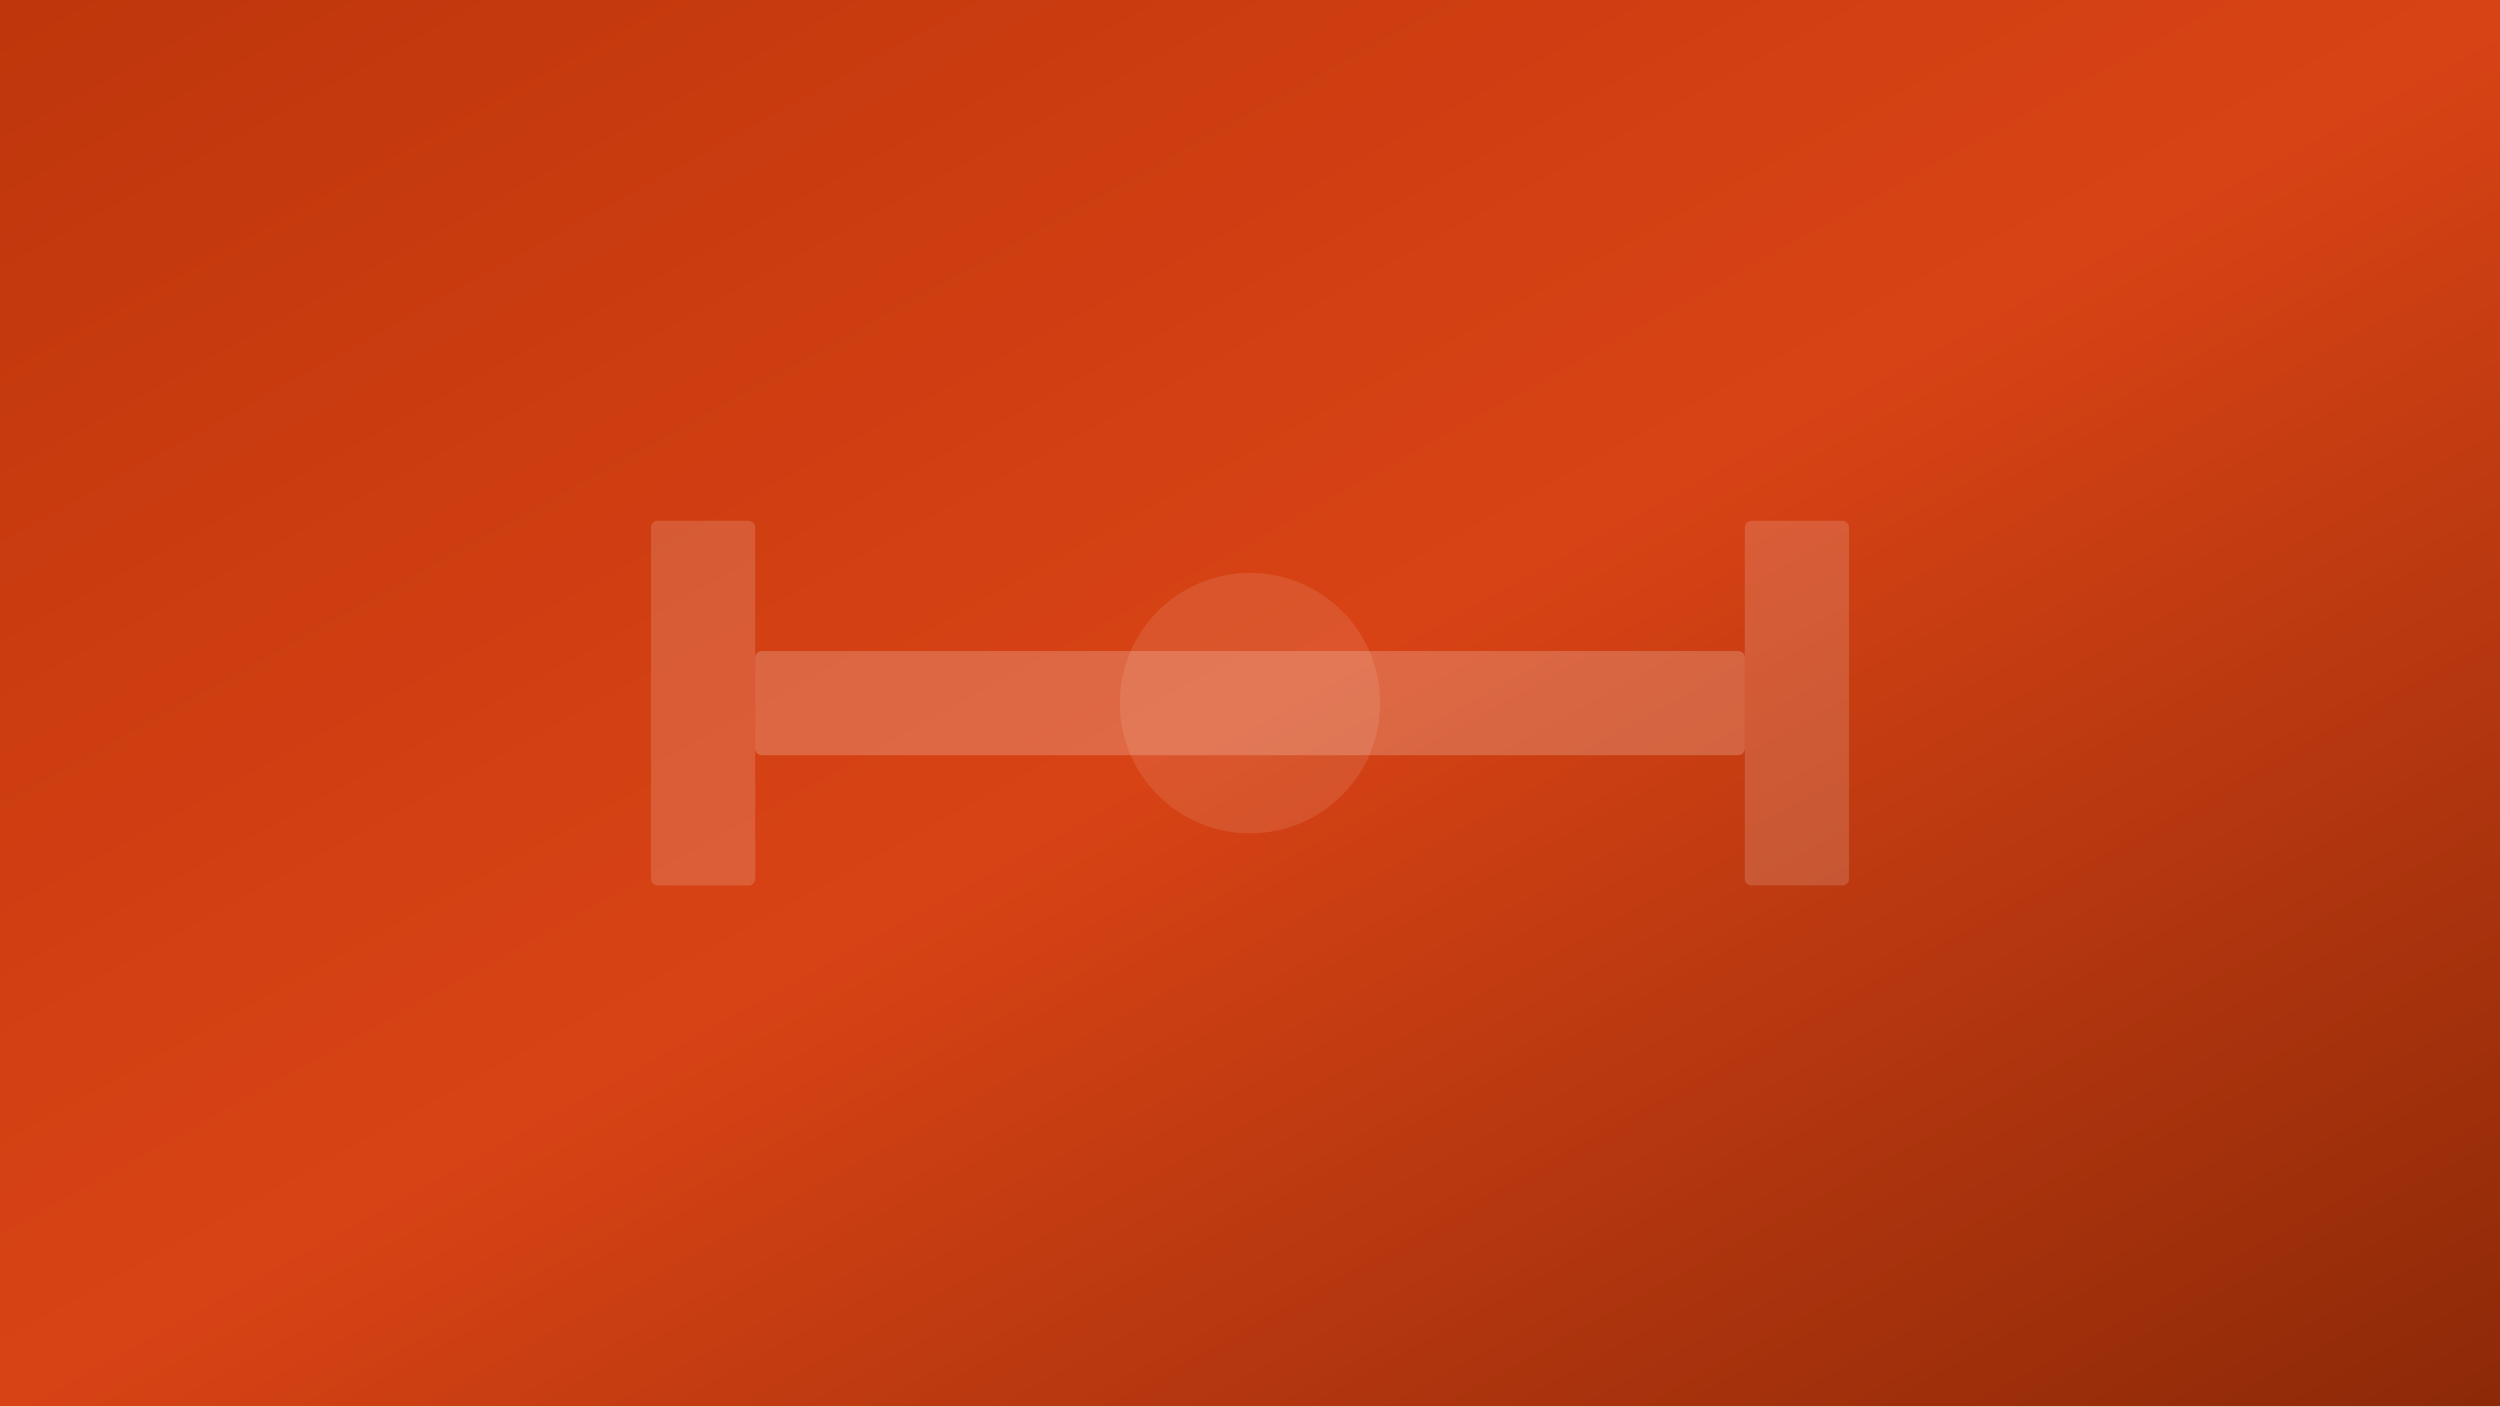
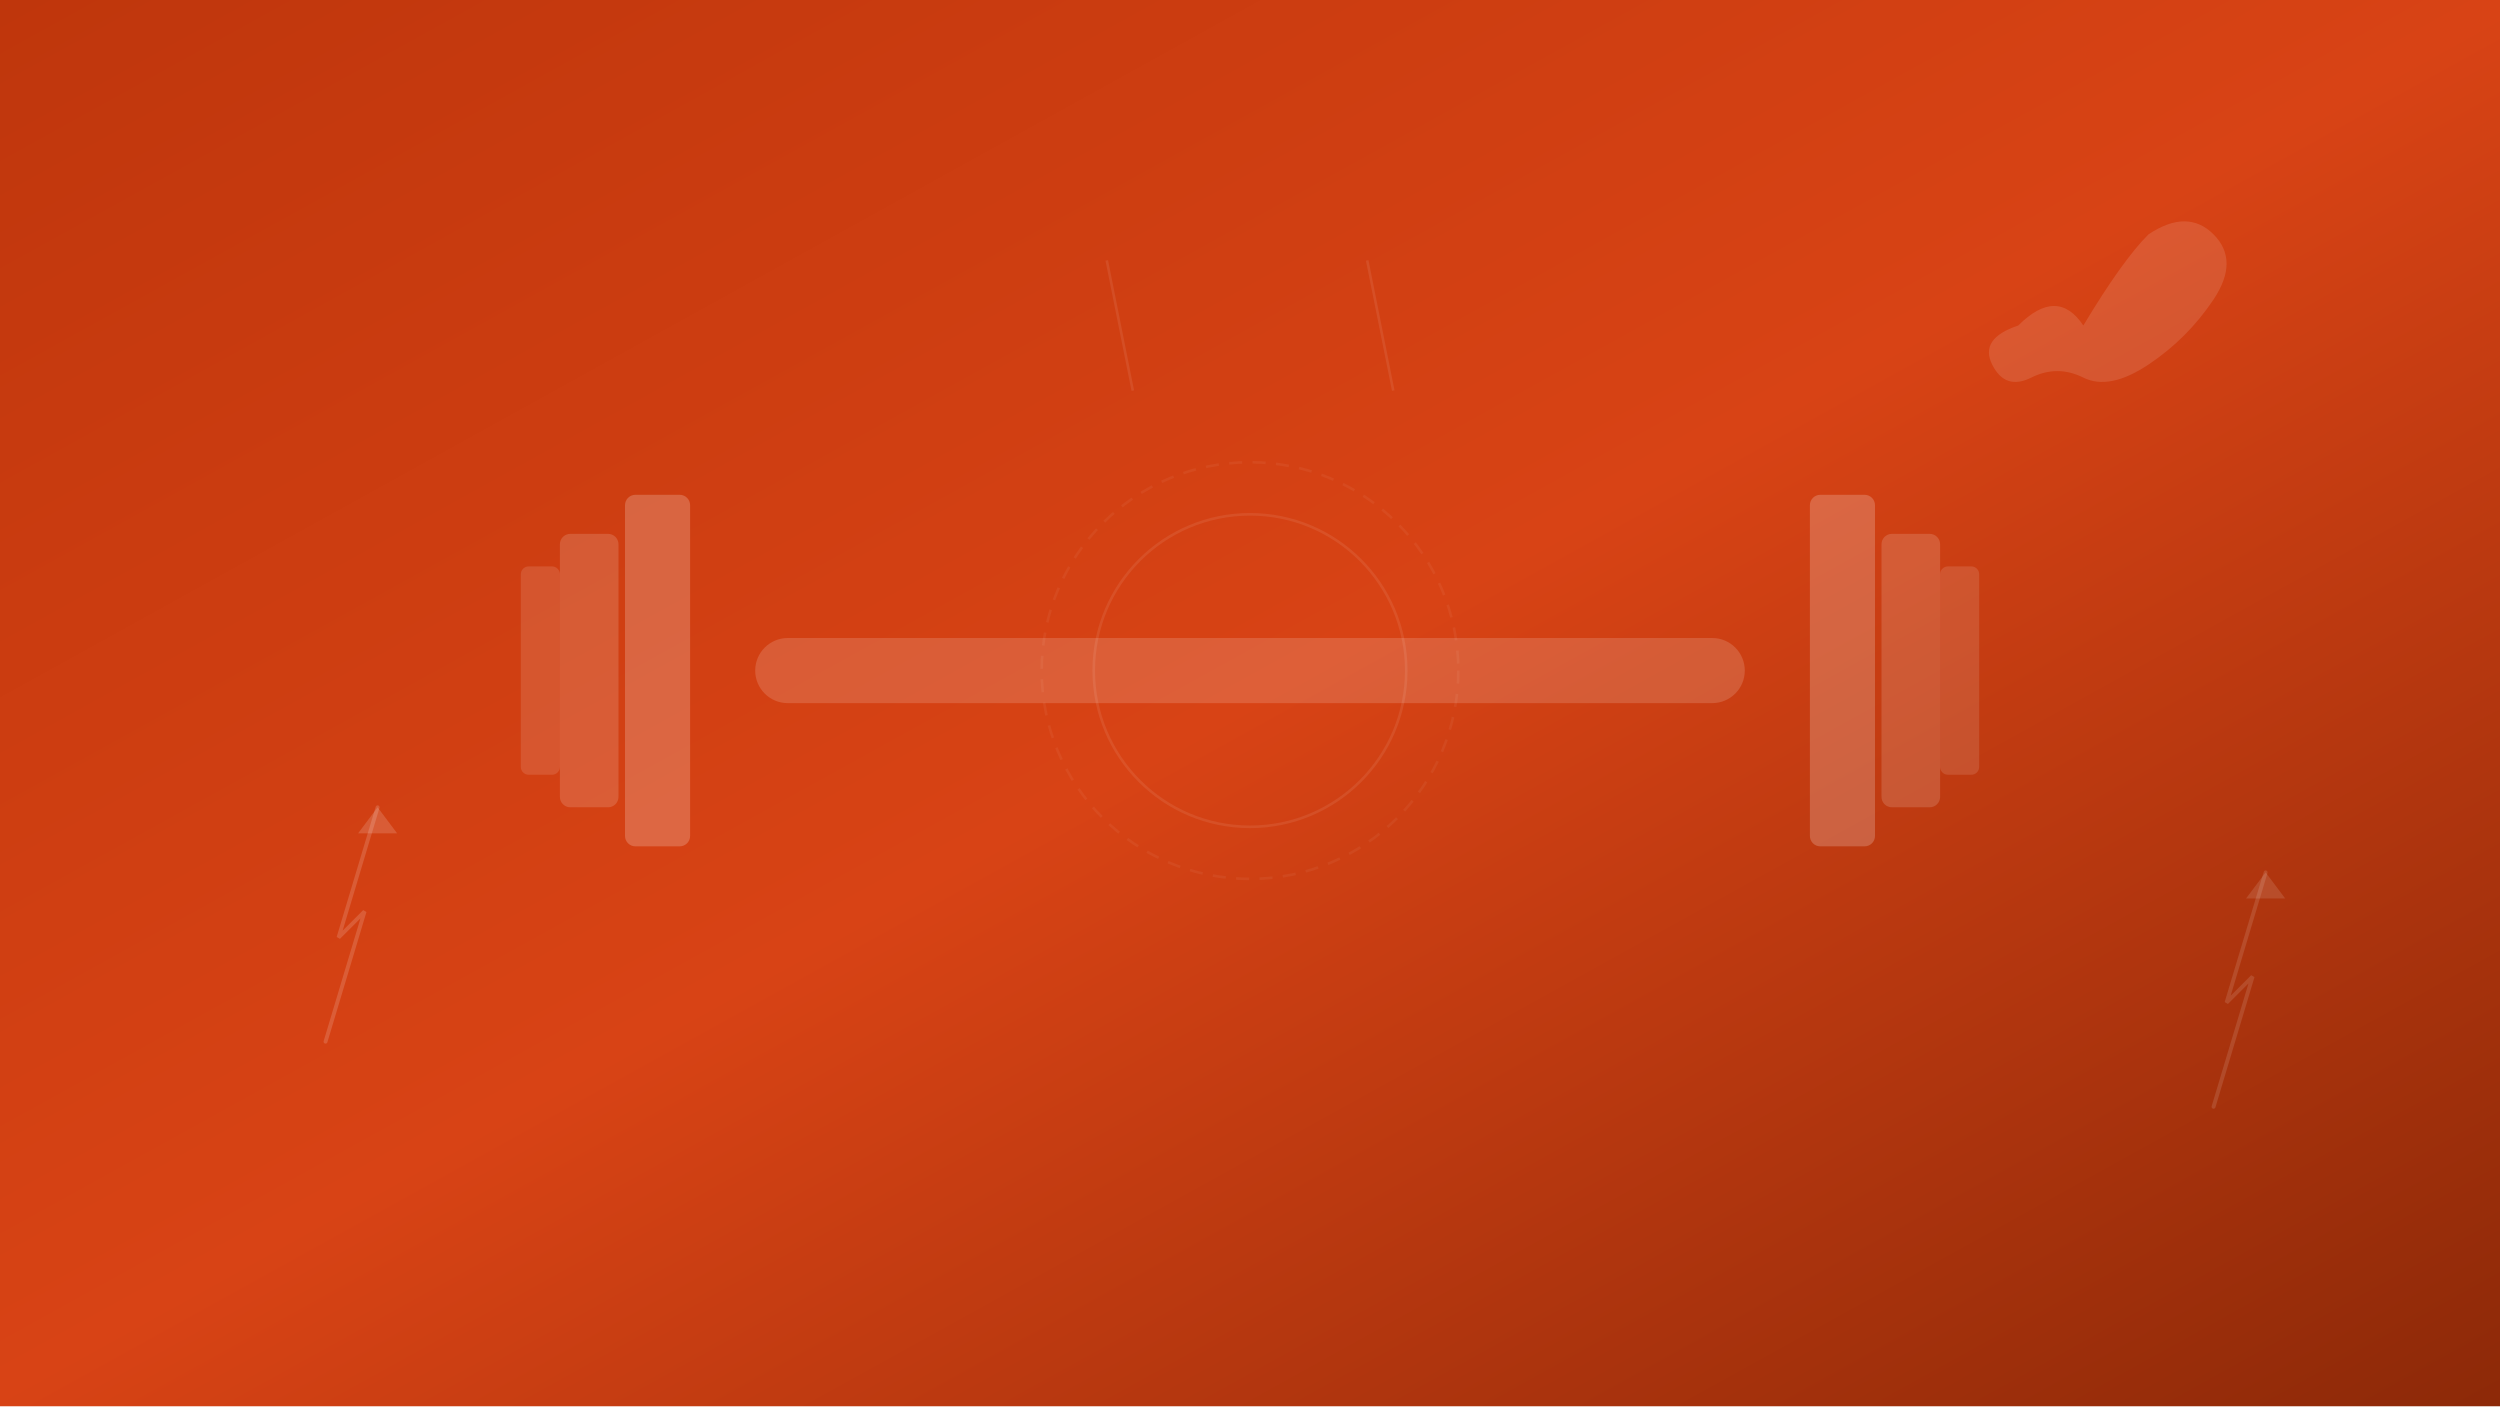
<svg xmlns="http://www.w3.org/2000/svg" viewBox="0 0 1920 1080" preserveAspectRatio="xMidYMid slice">
  <defs>
-     <linearGradient id="grad6" x1="0%" y1="0%" x2="100%" y2="100%">
-       <stop offset="0%" style="stop-color:#bf360c;stop-opacity:1" />
-       <stop offset="50%" style="stop-color:#d84315;stop-opacity:1" />
-       <stop offset="100%" style="stop-color:#8d2908;stop-opacity:1" />
+     <linearGradient id="fg6" x1="0%" y1="0%" x2="100%" y2="100%">
+       <stop offset="0%" stop-color="#bf360c" />
+       <stop offset="50%" stop-color="#d84315" />
+       <stop offset="100%" stop-color="#8d2908" />
    </linearGradient>
  </defs>
-   <rect width="1920" height="1080" fill="url(#grad6)" />
-   <rect x="500" y="400" width="80" height="280" fill="rgba(255,255,255,0.15)" rx="5" />
-   <rect x="1340" y="400" width="80" height="280" fill="rgba(255,255,255,0.15)" rx="5" />
-   <rect x="580" y="500" width="760" height="80" fill="rgba(255,255,255,0.2)" rx="5" />
-   <circle cx="960" cy="540" r="100" fill="rgba(255,255,255,0.1)" />
+   <rect width="1920" height="1080" fill="url(#fg6)" />
+   <rect x="580" y="490" width="760" height="50" rx="25" fill="rgba(255,255,255,0.15)" />
+   <rect x="480" y="380" width="50" height="270" rx="8" fill="rgba(255,255,255,0.2)" />
+   <rect x="430" y="410" width="45" height="210" rx="8" fill="rgba(255,255,255,0.15)" />
+   <rect x="400" y="435" width="30" height="160" rx="6" fill="rgba(255,255,255,0.12)" />
+   <rect x="1390" y="380" width="50" height="270" rx="8" fill="rgba(255,255,255,0.2)" />
+   <rect x="1445" y="410" width="45" height="210" rx="8" fill="rgba(255,255,255,0.15)" />
+   <rect x="1490" y="435" width="30" height="160" rx="6" fill="rgba(255,255,255,0.12)" />
+   <path d="M1550,250 Q1580,220 1600,250 Q1630,200 1650,180 Q1680,160 1700,180 Q1720,200 1700,230 Q1680,260 1650,280 Q1620,300 1600,290 Q1580,280 1560,290 Q1540,300 1530,280 Q1520,260 1550,250Z" fill="rgba(255,255,255,0.12)" />
+   <path d="M250,800 L280,700 L260,720 L290,620" stroke="rgba(255,255,255,0.15)" stroke-width="3" fill="none" stroke-linecap="round" />
+   <polygon points="290,620 275,640 305,640" fill="rgba(255,255,255,0.15)" />
+   <path d="M1700,850 L1730,750 L1710,770 L1740,670" stroke="rgba(255,255,255,0.12)" stroke-width="3" fill="none" stroke-linecap="round" />
+   <polygon points="1740,670 1725,690 1755,690" fill="rgba(255,255,255,0.12)" />
+   <circle cx="960" cy="515" r="120" stroke="rgba(255,255,255,0.08)" stroke-width="2" fill="none" />
+   <circle cx="960" cy="515" r="160" stroke="rgba(255,255,255,0.05)" stroke-width="2" fill="none" stroke-dasharray="10,8" />
+   <line x1="850" y1="200" x2="870" y2="300" stroke="rgba(255,255,255,0.08)" stroke-width="2" />
+   <line x1="1050" y1="200" x2="1070" y2="300" stroke="rgba(255,255,255,0.08)" stroke-width="2" />
</svg>
